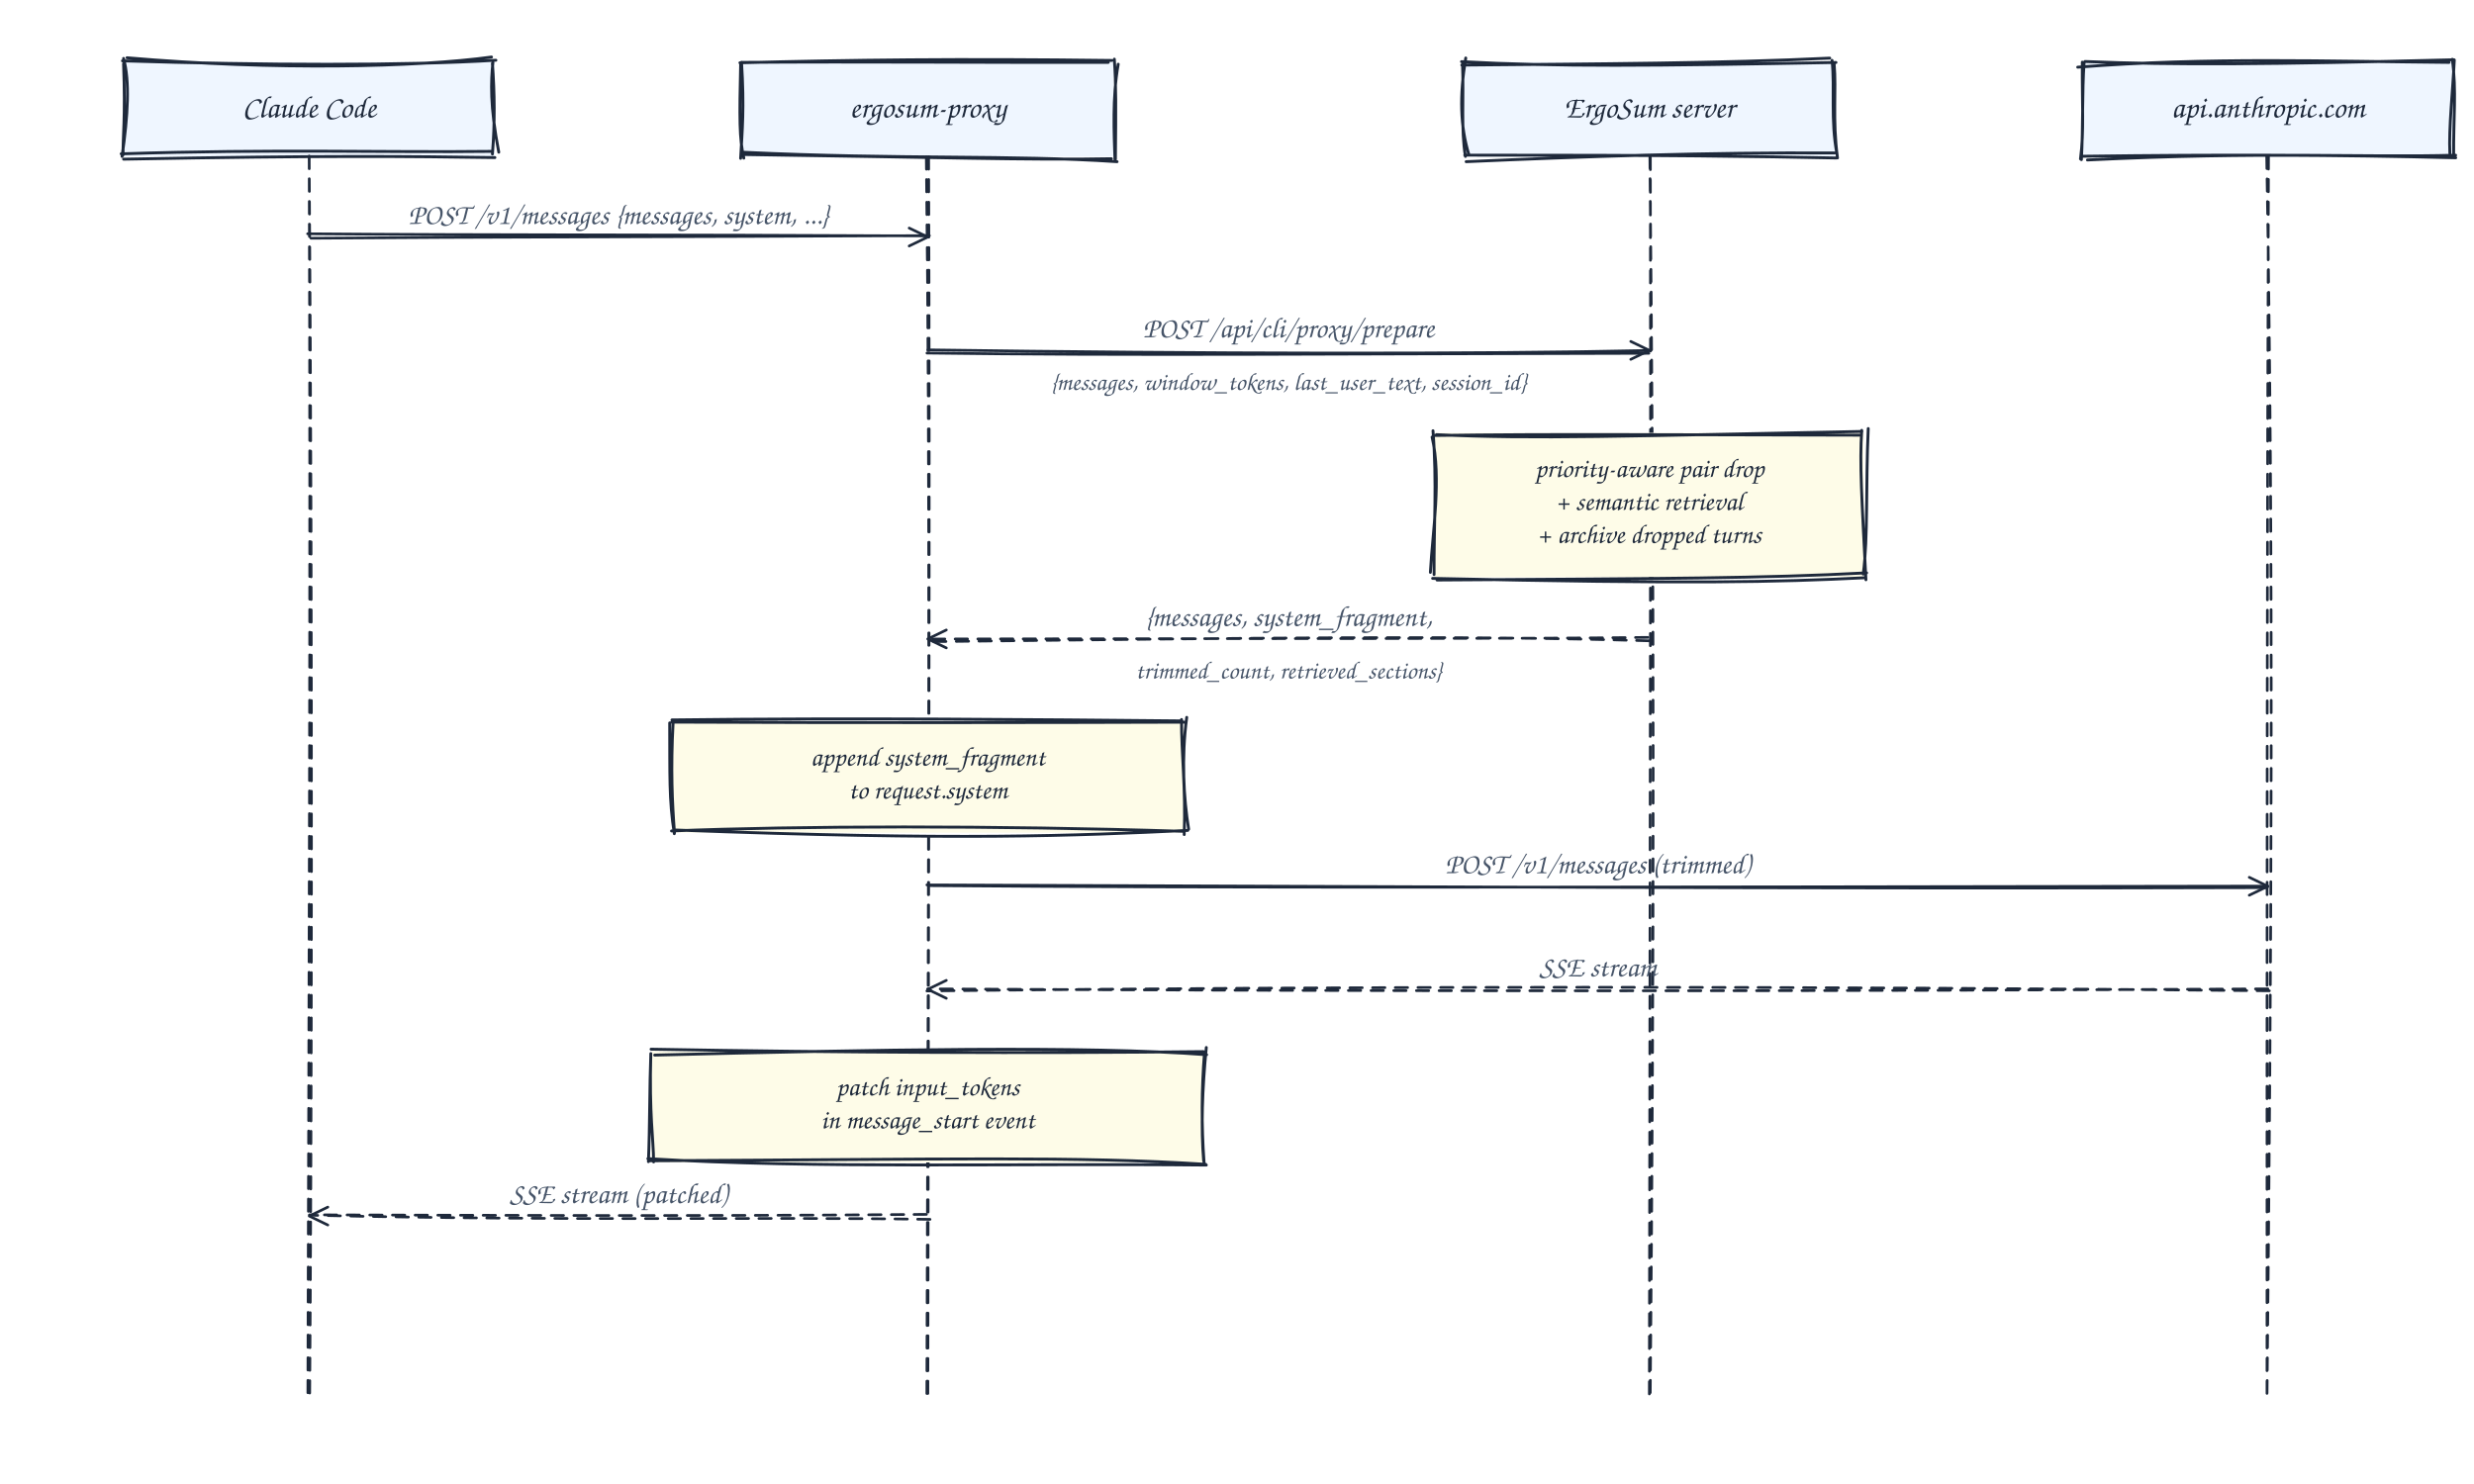
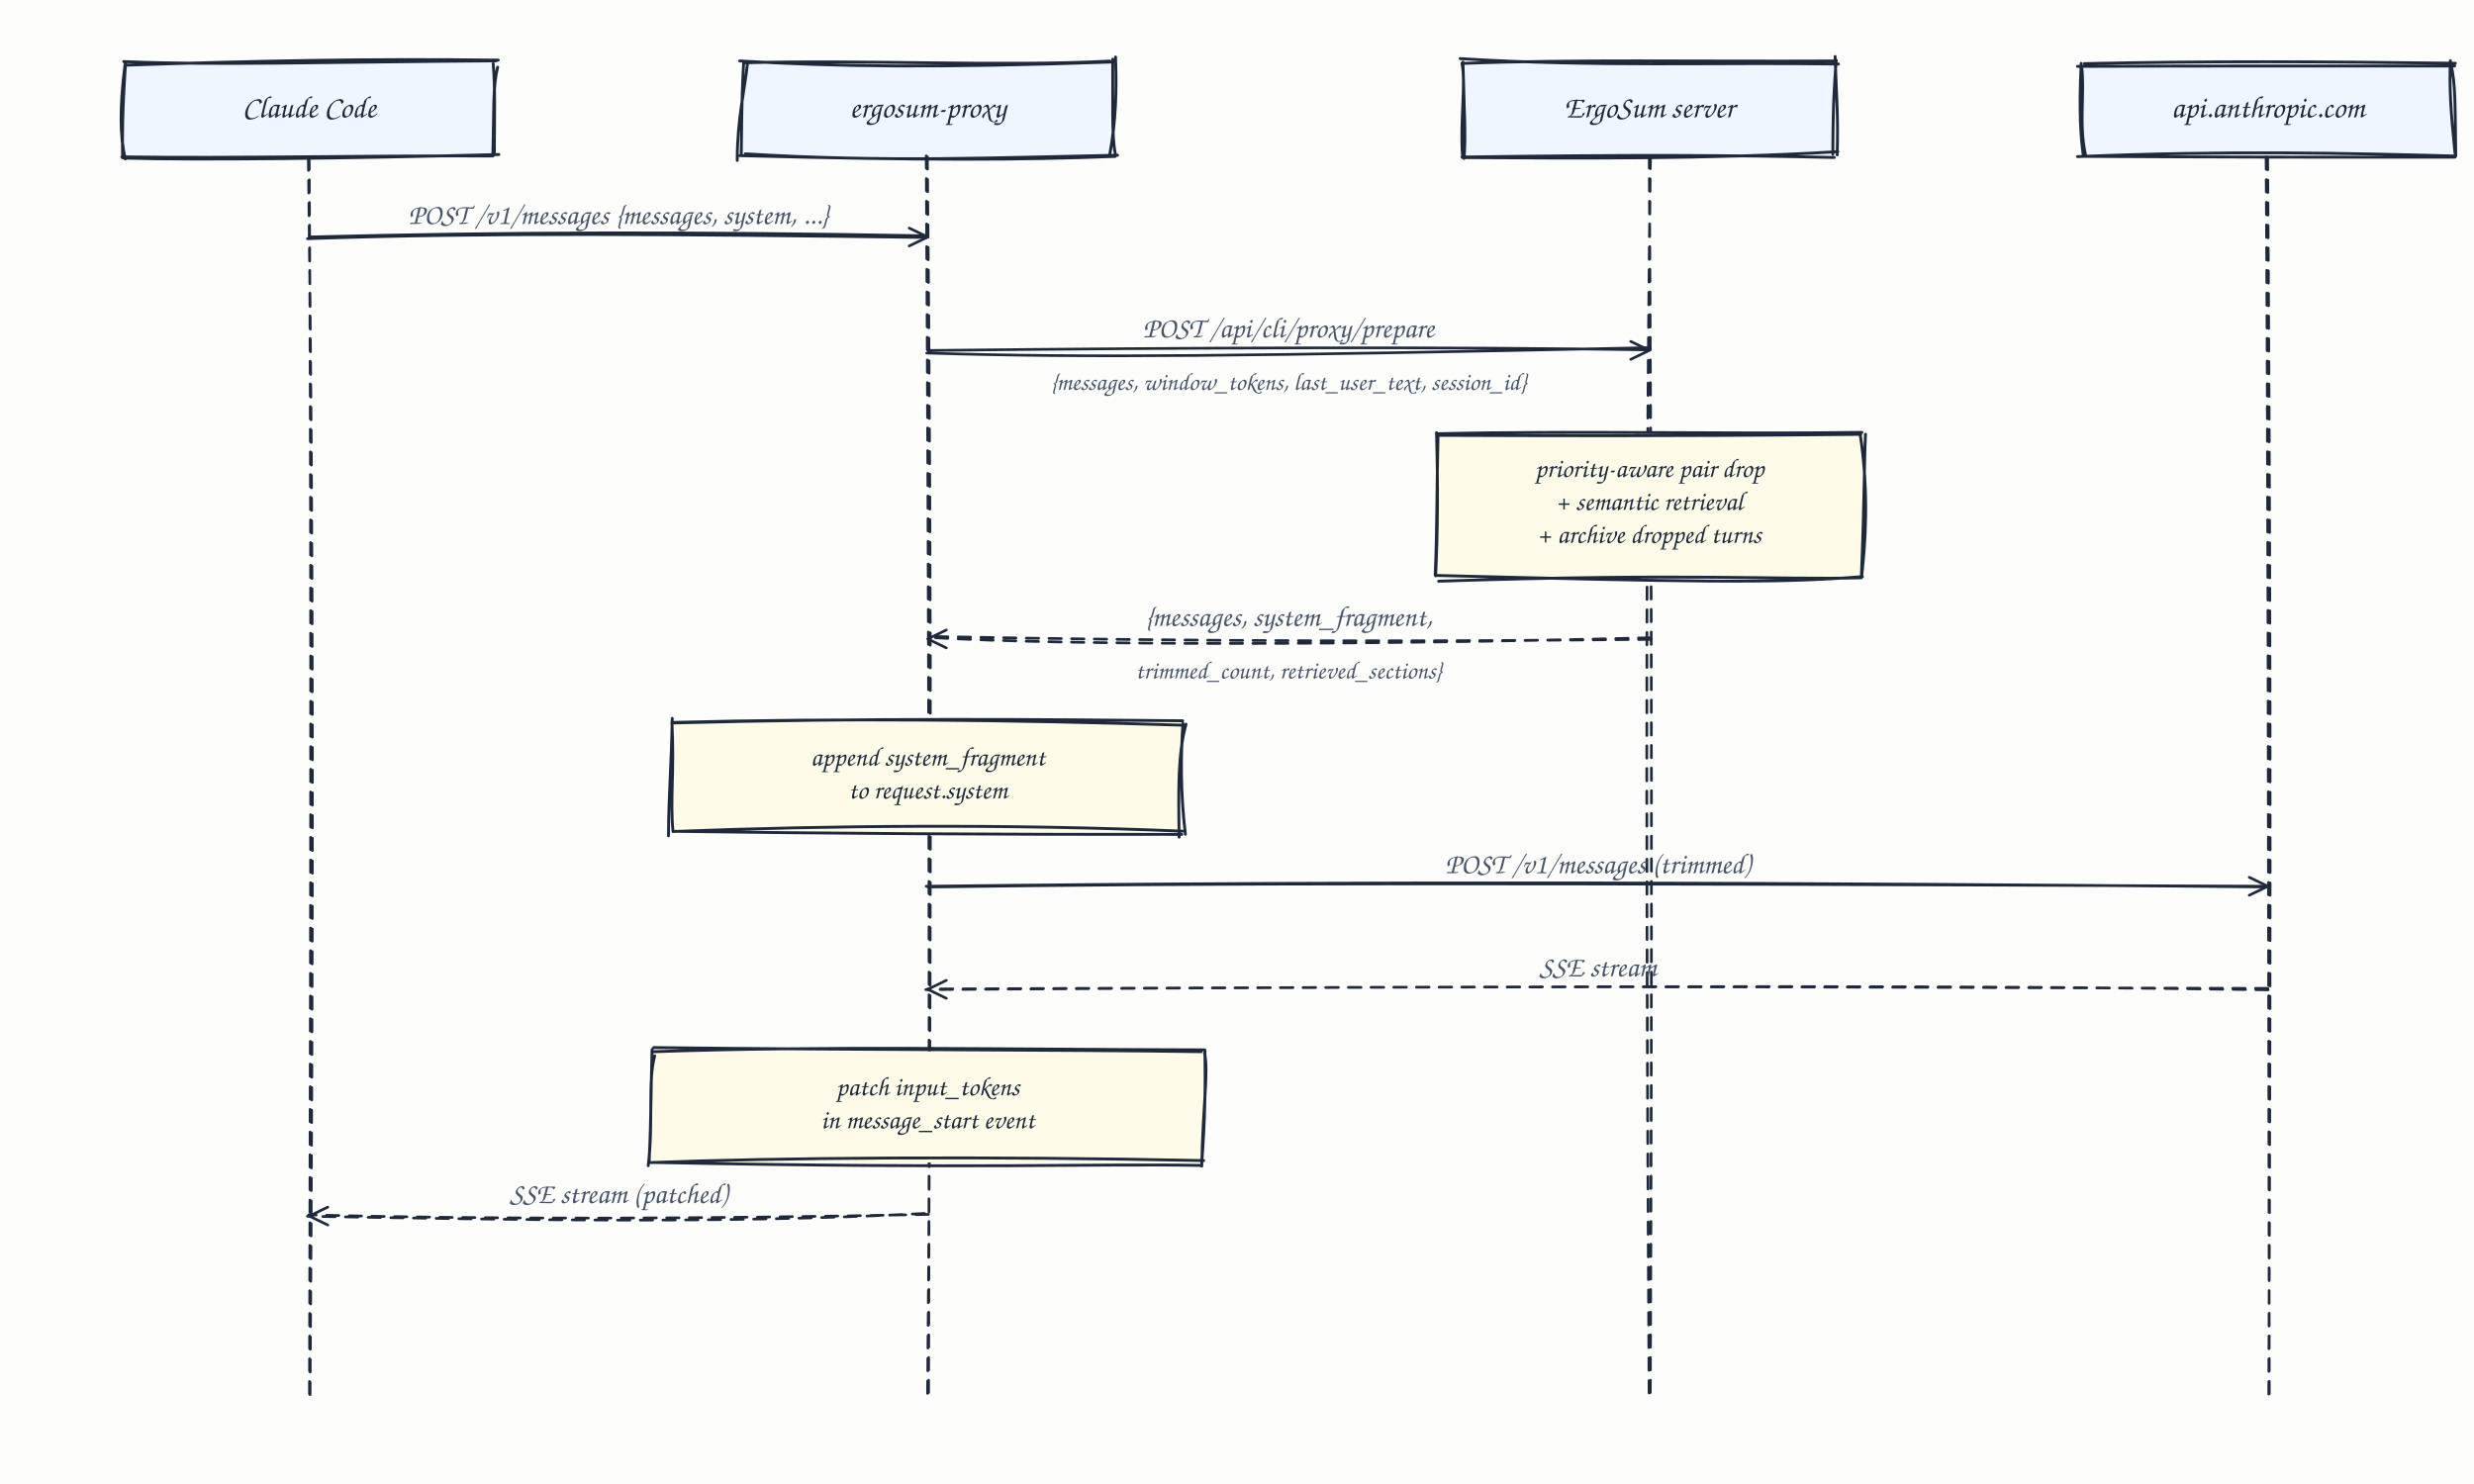
<svg xmlns="http://www.w3.org/2000/svg" viewBox="0 0 1200 720" font-family="'Caveat', 'Kalam', 'Comic Sans MS', cursive">
+   <rect width="1200" height="720" fill="#fdfdfb" />
  <path d="M60,30 L240,30 L240,76 L60,76 Z" fill="#eff6ff" />
-   <path d="M61.614,28.029 C133.298,34.212 202.706,32.584 238.412,27.669 M59.399,29.524 C127.293,31.663 196.016,31.945 240.53,29.224 M239.08,30.319 C238.155,39.44 237.581,51.146 241.928,73.846 M238.84,30.786 C239.913,44.738 240.086,59.802 238.842,74.736 M238.384,73.44 C186.358,74.043 133.091,72.192 58.777,74.635 M240.053,76.454 C198.967,75.887 158.786,75.358 59.955,77.225 M59.2,75.91 C62.082,55.945 62.989,39.348 59.929,28.35 M59.7,75.145 C59.521,66.834 60.942,57.313 59.928,30.88" stroke="#1e293b" stroke-width="1.4" fill="none" stroke-linecap="round" stroke-linejoin="round" />
+   <path d="M60.915,31.619 C119.769,29.66 177.27,28.33 241.689,29.176 M59.993,29.87 C105.264,31.776 150.957,30.149 240.684,29.521 M241.377,32.58 C239.029,42.12 239.653,52.063 239.084,74.597 M239.231,30.891 C240.251,43.096 239.837,55.654 239.776,75.109 M241.979,74.964 C169.762,76.864 95.706,77.786 60.154,76.702 M239.062,75.692 C175.889,75.363 112.931,76.932 59.1,76.103 M60.757,77.134 C58.197,66.215 57.984,52.373 60.645,31.209 M59.466,76.578 C59.34,65.544 59.259,55.395 60.909,30.415" stroke="#1e293b" stroke-width="1.4" fill="none" stroke-linecap="round" stroke-linejoin="round" />
  <text x="150" y="53" font-size="15" fill="#1e293b" text-anchor="middle" dominant-baseline="middle">Claude Code</text>
-   <path d="M149.978,75.722 C150.699,288.13 149.798,499.178 149.32,679.16 M149.965,75.868 C151.691,315.603 151.117,555.179 150.188,679.98" stroke="#1e293b" stroke-width="1.3" fill="none" stroke-linecap="round" stroke-dasharray="6,5" />
+   <path d="M149.574,76.672 C152.185,267.148 151.92,457.83 150.381,680.152 M149.966,76.239 C150.855,226.555 150.976,376.129 150.095,679.742" stroke="#1e293b" stroke-width="1.3" fill="none" stroke-linecap="round" stroke-dasharray="6,5" />
  <path d="M360,30 L540,30 L540,76 L360,76 Z" fill="#eff6ff" />
-   <path d="M359.579,30.272 C418.539,29.801 481.524,30.439 537.543,30.265 M358.897,30.461 C412.381,29.045 465.069,28.402 539.246,29.33 M542.387,31.149 C539.472,47.6 540.408,64.816 540.796,77.207 M540.501,28.701 C541.37,41.267 541.264,51.744 541.032,77.259 M541.831,78.446 C490.099,74.994 437.797,77.514 360.266,73.855 M539.078,77 C498.554,77.779 457.02,76.325 359.811,74.951 M360.794,76.718 C358.599,67.359 358.633,57.701 359.257,30.527 M359.232,76.819 C359.999,63.214 361.097,52.449 359.674,30.201" stroke="#1e293b" stroke-width="1.4" fill="none" stroke-linecap="round" stroke-linejoin="round" />
+   <path d="M360.793,30.477 C419.714,28.857 485.357,32.384 538.332,29.644 M358.761,29.568 C405.727,32.328 451.369,33.135 541.144,30.038 M541.076,27.658 C541.725,43.948 541.197,59.479 538.28,74.956 M539.717,28.735 C539.916,48.257 539.056,66.208 541.09,75.135 M542.081,75.297 C483.802,76.448 429.525,78.803 361.518,74.634 M540.93,75.894 C494.326,77.665 449.997,77.902 358.843,75.511 M357.599,77.85 C357.538,58.033 361.38,42.556 362.507,31.247 M359.526,75.569 C359.817,63.755 359.493,51.58 360.719,30.122" stroke="#1e293b" stroke-width="1.4" fill="none" stroke-linecap="round" stroke-linejoin="round" />
  <text x="450" y="53" font-size="15" fill="#1e293b" text-anchor="middle" dominant-baseline="middle">ergosum-proxy</text>
-   <path d="M449.309,76.098 C451.178,231.456 450.492,386.17 449.554,679.404 M450.425,76.082 C451.151,257.438 450.279,437.684 450.045,679.827" stroke="#1e293b" stroke-width="1.3" fill="none" stroke-linecap="round" stroke-dasharray="6,5" />
+   <path d="M449.26,75.644 C450.622,300.356 450.964,522.291 450.381,680.477 M449.809,76.057 C452.101,295.559 451.428,514.644 449.873,680.331" stroke="#1e293b" stroke-width="1.3" fill="none" stroke-linecap="round" stroke-dasharray="6,5" />
  <path d="M710,30 L890,30 L890,76 L710,76 Z" fill="#eff6ff" />
-   <path d="M709.043,31.577 C775.525,30.989 834.91,30.726 887.501,28.202 M708.902,29.902 C755.16,32.449 801.189,31.97 890.526,30.309 M888.627,29.287 C890.105,43.241 887.789,58.018 891.069,75.061 M889.651,31.065 C890.758,43.728 888.765,57.796 891.262,76.629 M889.886,74.22 C828.858,73.807 766.445,76.013 711.154,78.441 M890.751,76.653 C851.696,75.887 811.591,75.211 710.476,75.277 M712.43,74.886 C708.307,61.345 707.9,46.581 710.951,28.137 M710.792,75.895 C708.588,62.795 710.045,47.089 709.392,31.13" stroke="#1e293b" stroke-width="1.4" fill="none" stroke-linecap="round" stroke-linejoin="round" />
+   <path d="M708.254,28.436 C773.618,32.582 833.37,30.18 891.711,31.072 M709.497,30.767 C763.511,28.74 819.872,29.925 890.753,29.588 M890.101,27.409 C890.637,44.583 891.71,55.695 891.112,75.159 M890.632,29.184 C889.872,40.266 889.08,47.851 889.008,74.829 M891.454,73.576 C829.014,77.368 761.509,76.763 709.402,76.457 M889.729,76.409 C840.977,75.3 794.547,74.983 709.123,76.197 M709.418,75.822 C708.09,59.314 711.191,40.005 709.101,30.698 M710.132,76.881 C711.012,65.42 710.211,54.69 709.595,30.091" stroke="#1e293b" stroke-width="1.4" fill="none" stroke-linecap="round" stroke-linejoin="round" />
  <text x="800" y="53" font-size="15" fill="#1e293b" text-anchor="middle" dominant-baseline="middle">ErgoSum server</text>
-   <path d="M800.501,76.312 C800.747,235.97 800.382,397.043 800.006,679.181 M800.26,75.69 C802.384,272.142 802.34,468.198 800.413,680.282" stroke="#1e293b" stroke-width="1.3" fill="none" stroke-linecap="round" stroke-dasharray="6,5" />
+   <path d="M800.555,75.852 C797.834,275.353 798.714,476.812 799.899,680.182 M799.953,75.639 C801.252,276.014 801.315,476.961 800.46,680.009" stroke="#1e293b" stroke-width="1.3" fill="none" stroke-linecap="round" stroke-dasharray="6,5" />
  <path d="M1010,30 L1190,30 L1190,76 L1010,76 Z" fill="#eff6ff" />
-   <path d="M1007.78,32.595 C1070.893,27.631 1130.114,29.801 1187.896,30.274 M1011.283,29.838 C1054.761,31.628 1100.345,31.282 1190.328,28.995 M1190.449,29.103 C1189.747,43.756 1187.689,62.327 1188.289,74.339 M1189.48,28.767 C1191.585,43.801 1189.953,58.185 1190.132,75.349 M1191.076,75.299 C1146.275,76.548 1098.149,73.417 1012.499,77.615 M1191.126,76.554 C1133.535,75.114 1077.027,74.926 1009.712,75.82 M1009.575,77.461 C1010.436,61.015 1009.883,44.44 1010.878,30.378 M1009.124,77.113 C1010.941,63.191 1009.857,51.436 1010.016,30.158" stroke="#1e293b" stroke-width="1.4" fill="none" stroke-linecap="round" stroke-linejoin="round" />
+   <path d="M1007.651,32.211 C1064.11,31.977 1117.779,32.025 1190.626,32.023 M1011.043,30.868 C1069.054,29.569 1127.508,29.826 1190.953,30.69 M1188.557,29.438 C1187.995,42.515 1188.64,53.195 1190.798,74.445 M1188.777,31.039 C1191.121,41.048 1190.769,50.07 1191.149,75.693 M1190.947,75.703 C1137.882,74.286 1082.15,72.908 1007.679,75.985 M1190.798,76.245 C1129.38,76.344 1071.724,76.227 1009.794,75.871 M1011.535,75.027 C1008.214,59.762 1011.3,44.708 1009.678,32.414 M1010.414,74.885 C1009.392,66.708 1008.274,55.669 1009.456,30.756" stroke="#1e293b" stroke-width="1.4" fill="none" stroke-linecap="round" stroke-linejoin="round" />
  <text x="1100" y="53" font-size="15" fill="#1e293b" text-anchor="middle" dominant-baseline="middle">api.anthropic.com</text>
-   <path d="M1099.451,75.796 C1102.907,269.185 1101.75,463.966 1099.587,680.046 M1100.32,76.037 C1099.677,247.781 1099.561,419.139 1099.591,680.096" stroke="#1e293b" stroke-width="1.3" fill="none" stroke-linecap="round" stroke-dasharray="6,5" />
-   <path d="M149.207,113.42 C236.033,114.125 322.677,113.787 448.964,114.449 M150.844,115.587 C236.3,114.883 323.331,115.023 450.8,114.312" stroke="#1e293b" stroke-width="1.3" fill="none" stroke-linecap="round" />
+   <path d="M1099.16,76.154 C1100.087,217.932 1100.188,358.878 1100.711,679.627 M1099.902,76.368 C1101.096,246.138 1101.661,415.446 1100.432,679.847" stroke="#1e293b" stroke-width="1.3" fill="none" stroke-linecap="round" stroke-dasharray="6,5" />
+   <path d="M150.144,114.961 C243.628,112.525 336.473,112.284 449.195,114.395 M149.138,115.824 C237.874,112.815 325.425,113.665 449.442,115.238" stroke="#1e293b" stroke-width="1.3" fill="none" stroke-linecap="round" />
  <path d="M450,115 L440.996,119.35 M450,115 L440.996,110.65" stroke="#1e293b" stroke-width="1.3" fill="none" stroke-linecap="round" />
  <text x="300" y="105" font-size="14" fill="#475569" text-anchor="middle" dominant-baseline="middle">POST /v1/messages  {messages, system, ...}</text>
-   <path d="M449.617,171.304 C546.878,172.622 644.718,171.693 799.765,171.426 M450.072,169.744 C584.007,171.637 716.961,171.872 800.692,170.015" stroke="#1e293b" stroke-width="1.3" fill="none" stroke-linecap="round" />
+   <path d="M449.498,171.293 C527.995,173.744 604.527,172.814 799.263,168.689 M450.157,170.043 C578.437,168.619 706.375,168.16 800.423,169.777" stroke="#1e293b" stroke-width="1.3" fill="none" stroke-linecap="round" />
  <path d="M800,170 L790.996,174.35 M800,170 L790.996,165.65" stroke="#1e293b" stroke-width="1.3" fill="none" stroke-linecap="round" />
  <text x="625" y="160" font-size="14" fill="#475569" text-anchor="middle" dominant-baseline="middle">POST /api/cli/proxy/prepare</text>
  <text x="625" y="186" font-size="12" fill="#475569" text-anchor="middle" dominant-baseline="middle">{messages, window_tokens, last_user_text, session_id}</text>
  <path d="M696,210 L904,210 L904,280 L696,280 Z" fill="#fefce8" />
-   <path d="M695.923,211.284 C751.722,210.476 808.177,210.979 901.909,211.133 M696.739,210.88 C743.859,213.13 789.297,211.555 903.106,209.323 M906.177,207.92 C904.914,235.991 906.146,260.488 903.754,278.55 M903.018,208.785 C901.926,224.863 903.046,241.282 905.059,281.281 M905.394,277.934 C855.54,280.611 807.568,280.689 697.033,281.414 M904.693,280.299 C861.903,282.46 819.725,283.403 694.877,280.618 M693.795,277.703 C694.855,257.989 699.248,231.895 694.622,212.054 M695.591,278.76 C695.445,255.877 697.017,233.962 695.064,208.987" stroke="#1e293b" stroke-width="1.4" fill="none" stroke-linecap="round" stroke-linejoin="round" />
+   <path d="M698.076,211.216 C748.822,211.377 805.137,211.711 902.524,210.741 M697.011,210.433 C765.572,208.88 836.293,210.706 903.1,209.787 M902.146,209.862 C906.773,239.621 904.626,264.968 902.998,279.46 M904.845,210.673 C904.196,223.694 904.458,239.572 902.847,280.057 M902.836,280.336 C861.611,281.363 818.127,278.011 697.798,281.985 M903.38,279.755 C859.948,283.298 817.529,282.187 696.203,279.182 M696.121,278.852 C697.123,257.584 696.871,236.232 697.52,210.822 M696.344,279.395 C697.386,257.654 697.514,235.407 696.769,209.904" stroke="#1e293b" stroke-width="1.4" fill="none" stroke-linecap="round" stroke-linejoin="round" />
  <text x="800" y="228" font-size="13" fill="#1e293b" text-anchor="middle" dominant-baseline="middle">priority-aware pair drop</text>
  <text x="800" y="244" font-size="13" fill="#1e293b" text-anchor="middle" dominant-baseline="middle">+ semantic retrieval</text>
  <text x="800" y="260" font-size="13" fill="#1e293b" text-anchor="middle" dominant-baseline="middle">+ archive dropped turns</text>
-   <path d="M799.809,310.904 C708.213,308.182 617.08,309.423 448.808,311.349 M799.284,309.242 C728.798,310.045 655.947,309.648 449.657,310.026" stroke="#1e293b" stroke-width="1.3" fill="none" stroke-linecap="round" stroke-dasharray="6,5" />
+   <path d="M800.775,310.211 C694.781,311.208 589.725,311.469 449.829,308.769 M800.696,309.409 C661.621,312.959 521.332,313.335 449.988,309.24" stroke="#1e293b" stroke-width="1.3" fill="none" stroke-linecap="round" stroke-dasharray="6,5" />
  <path d="M450,310 L459.004,305.65 M450,310 L459.004,314.35" stroke="#1e293b" stroke-width="1.3" fill="none" stroke-linecap="round" />
  <text x="625" y="300" font-size="14" fill="#475569" text-anchor="middle" dominant-baseline="middle">{messages, system_fragment,</text>
  <text x="625" y="326" font-size="12" fill="#475569" text-anchor="middle" dominant-baseline="middle">trimmed_count, retrieved_sections}</text>
  <path d="M326,350 L574,350 L574,404 L326,404 Z" fill="#fefce8" />
-   <path d="M325.824,350.356 C417.4,350.762 511.758,350.575 575.11,350.386 M325.93,349.29 C415.741,348.194 503.523,349.141 573.292,349.766 M575.616,348.041 C572.991,367.488 574.116,387.344 576.55,402.281 M573.097,349.081 C572.991,365.532 575.224,382.137 574.393,404.912 M576.129,402.896 C521.065,405.478 465.571,407.932 327.041,402.678 M574.363,403.343 C481.545,400.424 387.593,400.67 325.716,403.161 M327.07,404.488 C324.432,387.736 324.964,376.11 324.826,350.731 M327.16,404.111 C326.041,389.385 325.277,373.257 326.484,350.614" stroke="#1e293b" stroke-width="1.4" fill="none" stroke-linecap="round" stroke-linejoin="round" />
+   <path d="M325.951,350.511 C407.973,348.352 488.8,349.18 575.063,351.889 M327.025,350.754 C418.31,348.279 509.036,349.05 573.637,349.707 M575.264,351.365 C571.38,365.686 571.536,382.101 571.941,406.187 M573.776,350.961 C572.701,366.629 572.565,384.344 574.953,404.758 M573.551,403.258 C487.374,399.685 402.407,400.492 326.408,403.426 M573.209,404.825 C484.302,404.934 396.552,404.33 326.59,403.334 M324.235,405.556 C324.321,384.731 325.722,371.086 326.064,348.53 M326.439,403.362 C324.945,388.311 327.201,373.392 325.901,350.329" stroke="#1e293b" stroke-width="1.4" fill="none" stroke-linecap="round" stroke-linejoin="round" />
  <text x="450" y="368" font-size="13" fill="#1e293b" text-anchor="middle" dominant-baseline="middle">append system_fragment</text>
  <text x="450" y="384" font-size="13" fill="#1e293b" text-anchor="middle" dominant-baseline="middle">to request.system</text>
-   <path d="M449.603,429.332 C661.096,429.975 874.216,431.418 1099.68,430.67 M450.338,429.686 C601.008,430.927 752.558,430.421 1099.96,429.919" stroke="#1e293b" stroke-width="1.3" fill="none" stroke-linecap="round" />
+   <path d="M449.251,429.99 C664.611,427.295 879.195,428.238 1099.204,430.334 M450.046,430.367 C582.04,428.486 713.106,428.333 1099.992,429.98" stroke="#1e293b" stroke-width="1.3" fill="none" stroke-linecap="round" />
  <path d="M1100,430 L1090.996,434.35 M1100,430 L1090.996,425.65" stroke="#1e293b" stroke-width="1.3" fill="none" stroke-linecap="round" />
  <text x="775" y="420" font-size="14" fill="#475569" text-anchor="middle" dominant-baseline="middle">POST /v1/messages (trimmed)</text>
-   <path d="M1100.75,480.711 C878.398,478.425 658.112,478.406 449.592,480.787 M1100.01,479.77 C885.644,481.022 671.922,481.046 449.981,479.777" stroke="#1e293b" stroke-width="1.3" fill="none" stroke-linecap="round" stroke-dasharray="6,5" />
+   <path d="M1100.005,479.546 C952.086,479.362 805.344,477.671 449.049,480.128 M1100.158,480.244 C962.347,478.137 824.644,478.284 449.96,479.833" stroke="#1e293b" stroke-width="1.3" fill="none" stroke-linecap="round" stroke-dasharray="6,5" />
  <path d="M450,480 L459.004,475.65 M450,480 L459.004,484.35" stroke="#1e293b" stroke-width="1.3" fill="none" stroke-linecap="round" />
  <text x="775" y="470" font-size="14" fill="#475569" text-anchor="middle" dominant-baseline="middle">SSE stream</text>
  <path d="M316,510 L584,510 L584,564 L316,564 Z" fill="#fefce8" />
-   <path d="M317.558,511.908 C423.689,509.242 527.432,507.274 585.265,511.727 M315.795,509.043 C407.676,510.713 500.282,511.12 583.717,510.214 M585.112,508.218 C583.119,528.663 582.489,547.283 583.828,563.246 M584.242,510.572 C582.809,528.457 582.719,546.001 584.023,564.008 M585.117,565.264 C490.627,564.306 395.881,567.15 314.248,562.137 M584.822,564.892 C522.548,560.854 461.526,562.485 315.235,563.18 M314.511,563.609 C315.23,546.566 315.046,526.981 315.682,511.345 M317.033,563.733 C316.976,552.454 314.848,540.954 315.669,511.175" stroke="#1e293b" stroke-width="1.4" fill="none" stroke-linecap="round" stroke-linejoin="round" />
+   <path d="M317.065,508.256 C415.351,509.42 517.535,509.288 582.608,510.248 M316.209,510.291 C399.816,507.331 486.268,509.178 584.36,509.373 M584.24,510.855 C586.232,520.027 583.532,534.904 582.893,565.778 M584.454,509.68 C584.77,526.985 584.385,545.167 582.972,563.119 M582.777,565.441 C529.359,564.455 477.079,567.24 317.321,563.987 M583.833,563.088 C479.172,560.865 375.91,561.665 315.637,564.054 M314.41,565.567 C316.987,545.316 314.126,524.218 317.569,512.31 M314.875,563.026 C315.896,542.396 315.75,523.526 316.319,509.155" stroke="#1e293b" stroke-width="1.4" fill="none" stroke-linecap="round" stroke-linejoin="round" />
  <text x="450" y="528" font-size="13" fill="#1e293b" text-anchor="middle" dominant-baseline="middle">patch input_tokens</text>
  <text x="450" y="544" font-size="13" fill="#1e293b" text-anchor="middle" dominant-baseline="middle">in message_start event</text>
-   <path d="M451.094,591.604 C364.902,590.301 280.844,592.553 151.74,589.622 M449.346,589.183 C333.795,590.198 216.756,589.533 150.1,589.406" stroke="#1e293b" stroke-width="1.3" fill="none" stroke-linecap="round" stroke-dasharray="6,5" />
+   <path d="M448.488,588.743 C350.684,593.802 251.447,591.837 149.109,590.102 M450.341,589.2 C342.813,591.423 237.286,591.671 149.723,589.435" stroke="#1e293b" stroke-width="1.3" fill="none" stroke-linecap="round" stroke-dasharray="6,5" />
  <path d="M150,590 L159.004,585.65 M150,590 L159.004,594.35" stroke="#1e293b" stroke-width="1.3" fill="none" stroke-linecap="round" />
  <text x="300" y="580" font-size="14" fill="#475569" text-anchor="middle" dominant-baseline="middle">SSE stream (patched)</text>
</svg>
